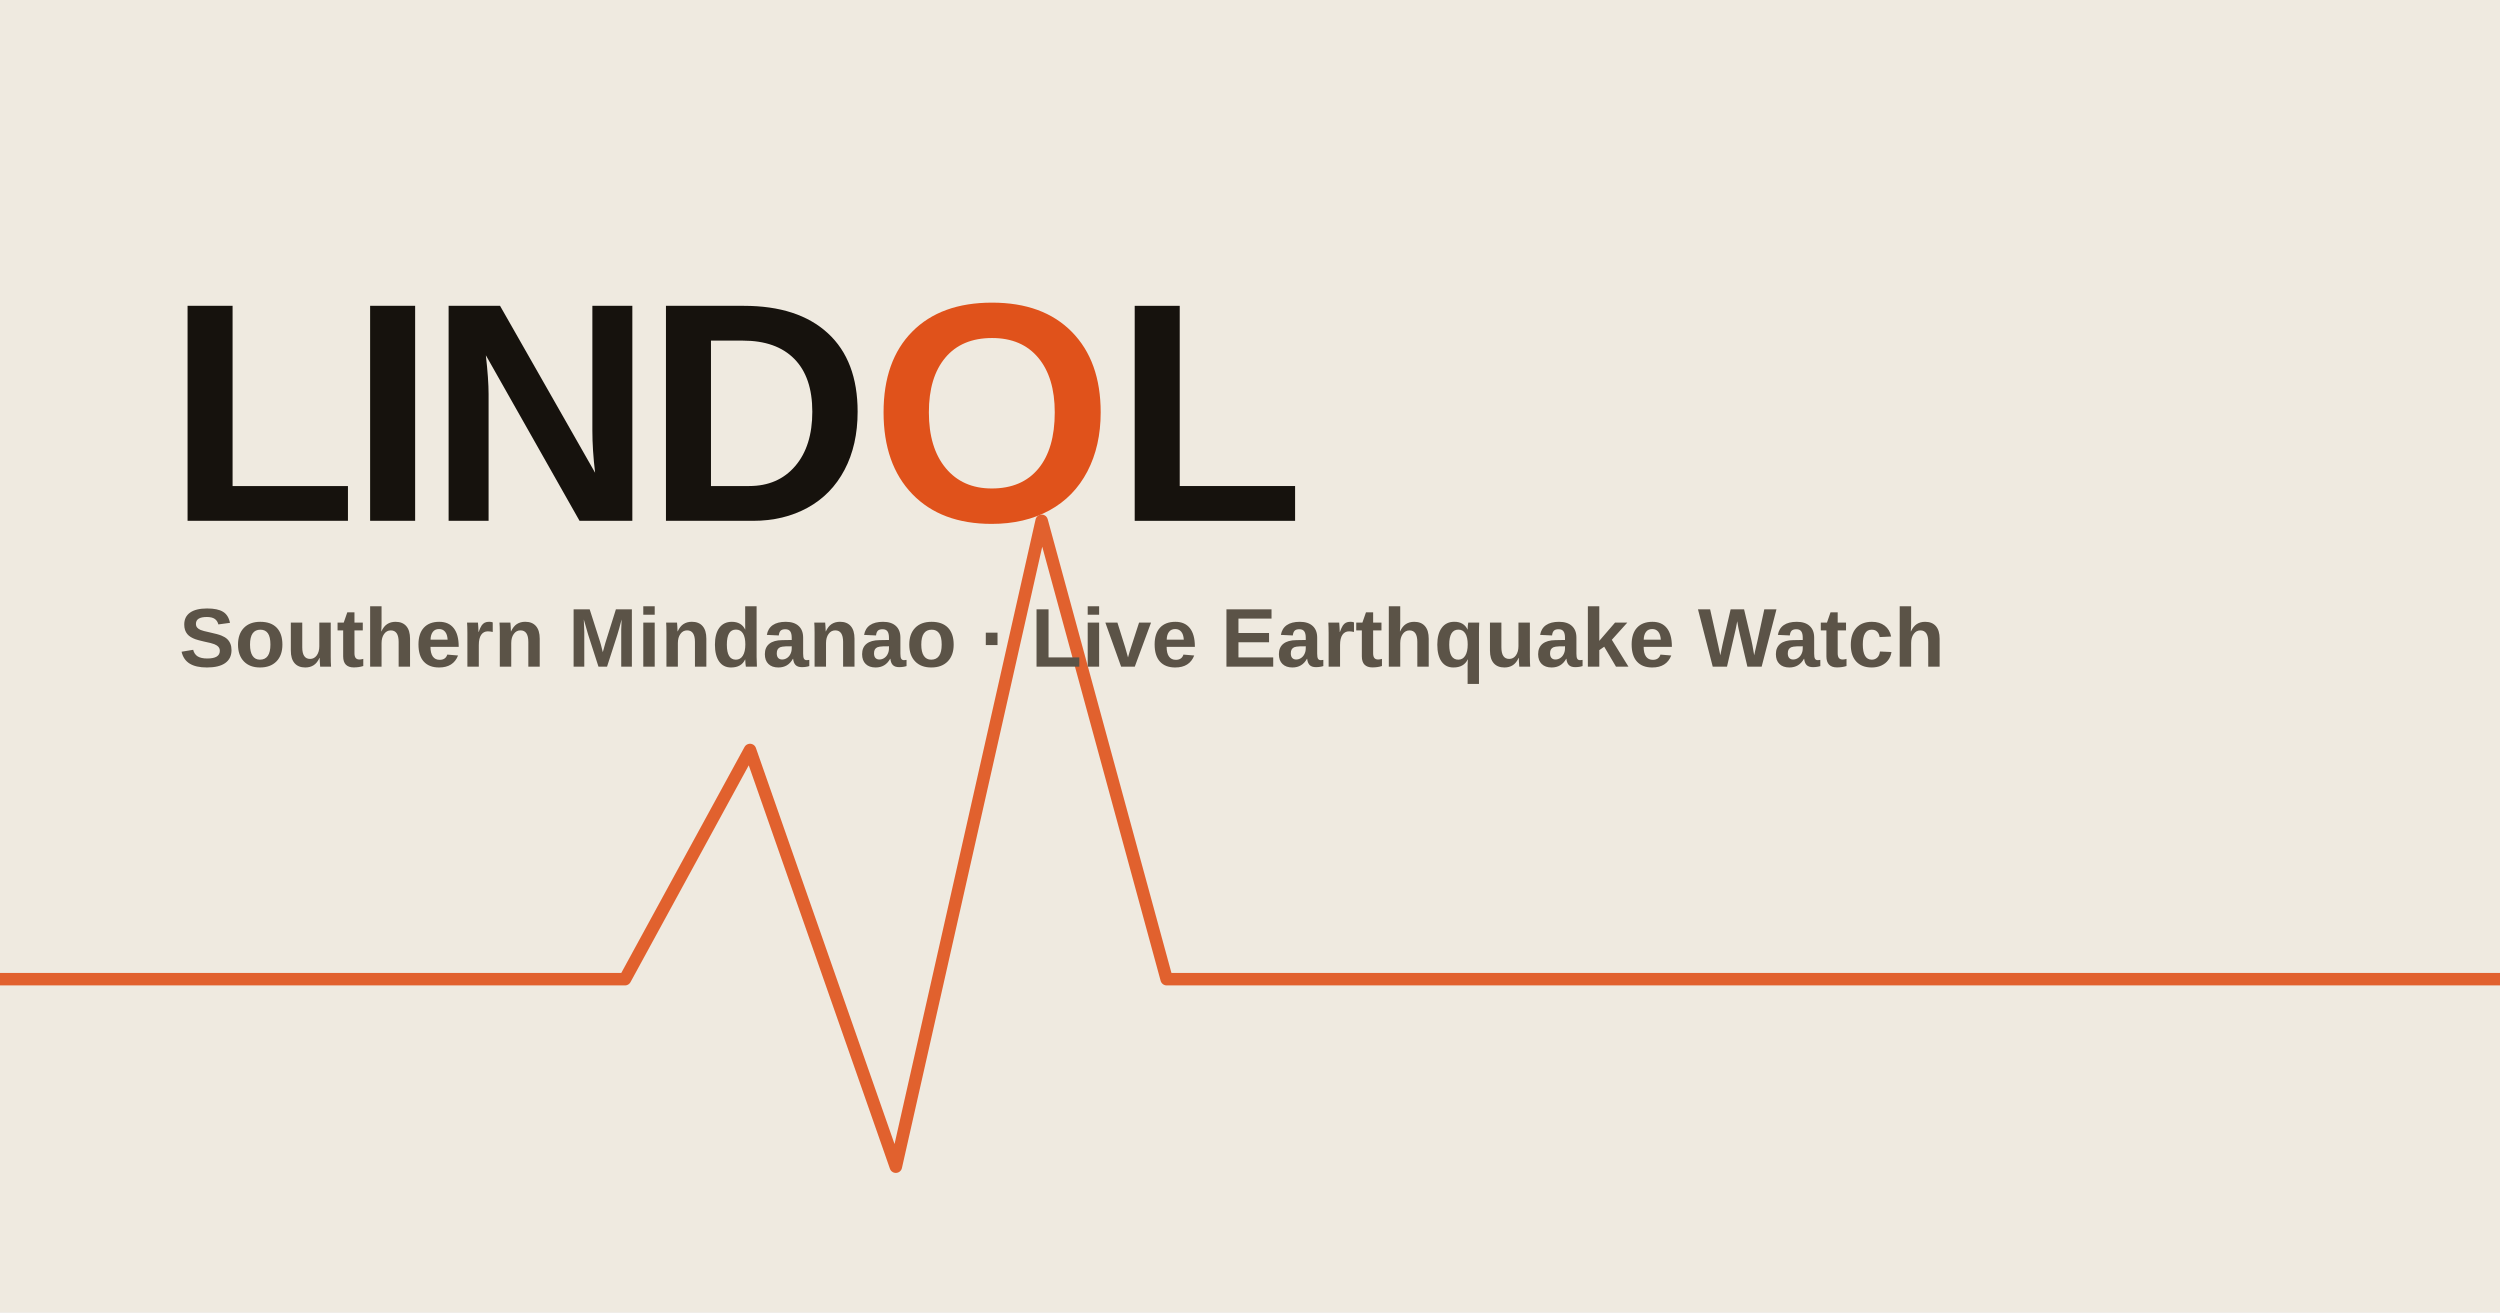
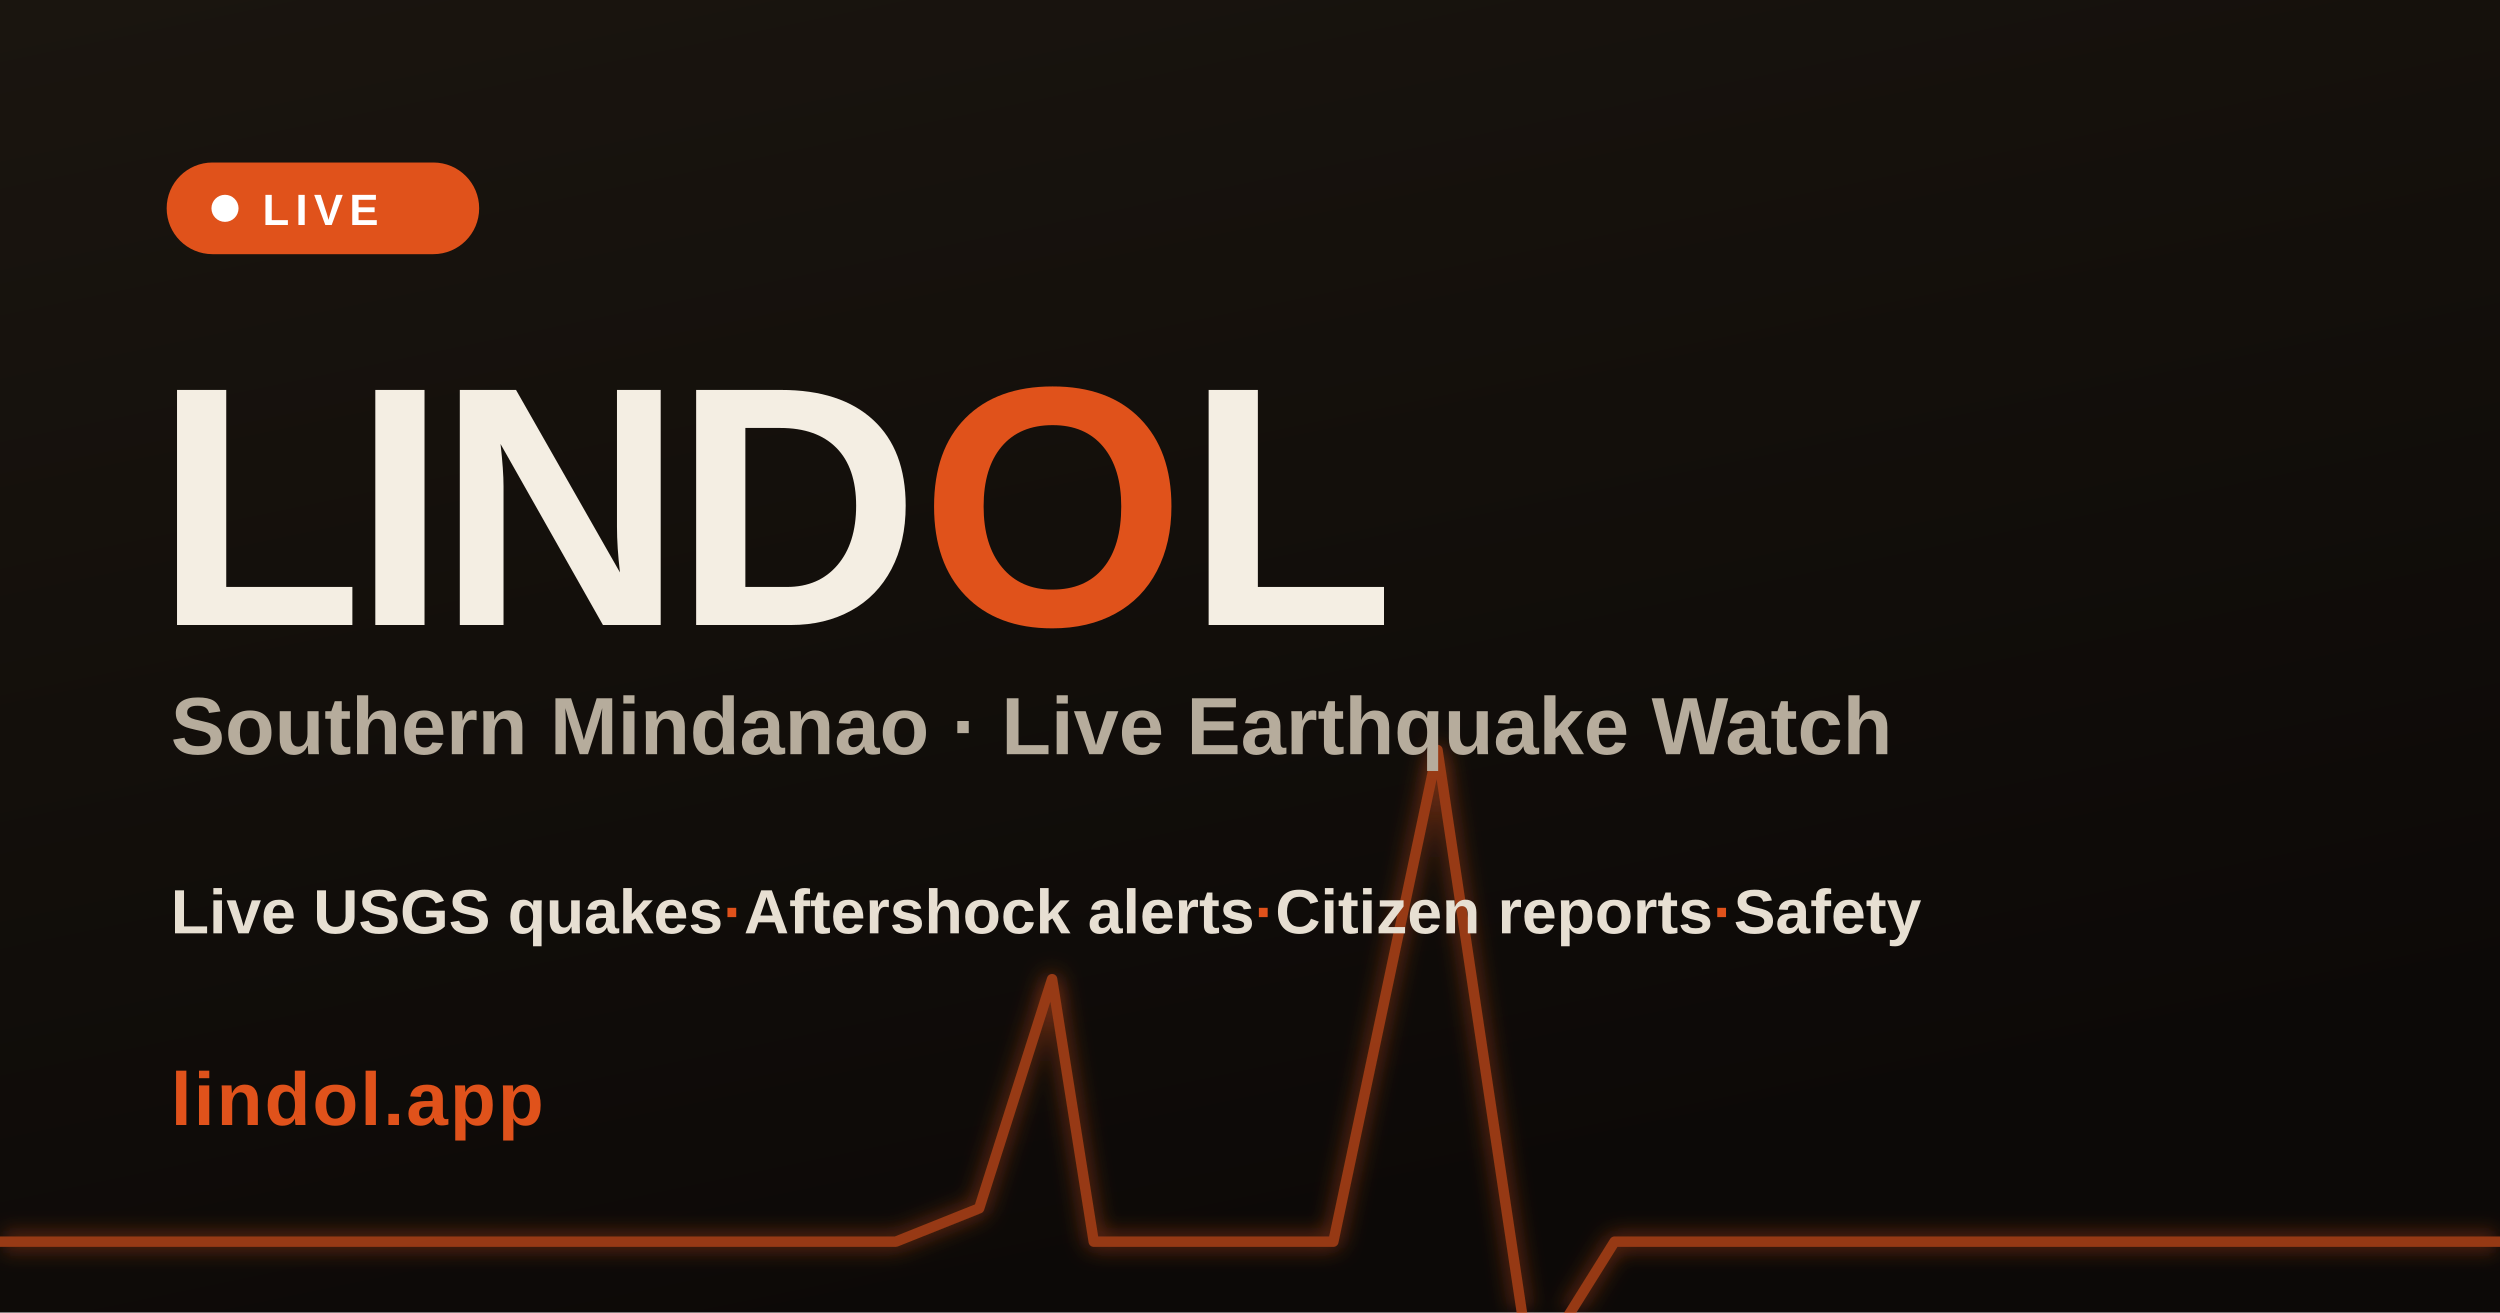
<svg xmlns="http://www.w3.org/2000/svg" width="1200" height="630" viewBox="0 0 1200 630">
-   <rect width="1200" height="630" fill="#EFEAE0" />
-   <g stroke="#E0521B" stroke-width="6" fill="none" stroke-linejoin="round" stroke-linecap="round" opacity="0.9">
-     <path d="M0 470 H300 L360 360 L430 560 L500 250 L560 470 H1200" />
+   <defs>
+     <linearGradient id="bg" x1="0" y1="0" x2="0.4" y2="1">
+       <stop offset="0" stop-color="#1A150F" />
+       <stop offset="1" stop-color="#0C0907" />
+     </linearGradient>
+     <filter id="glow" x="-10%" y="-200%" width="120%" height="500%">
+       <feGaussianBlur stdDeviation="5" result="b" />
+       <feMerge>
+         <feMergeNode in="b" />
+         <feMergeNode in="SourceGraphic" />
+       </feMerge>
+     </filter>
+   </defs>
+   <rect width="1200" height="630" fill="url(#bg)" />
+   <g filter="url(#glow)" opacity="0.65">
+     <path d="M0 596 H430 L470 580 L505 470 L525 596 L640 596 L690 360 L735 660 L775 596 H1200" stroke="#E0521B" stroke-width="5" fill="none" stroke-linejoin="round" stroke-linecap="round" />
  </g>
-   <text x="80" y="250" font-family="Sora, Arial, sans-serif" font-size="150" font-weight="800" fill="#16120D" letter-spacing="-4">LIND<tspan fill="#E0521B">O</tspan>L</text>
-   <text x="86" y="320" font-family="Sora, Arial, sans-serif" font-size="40" font-weight="600" fill="#5B5347">Southern Mindanao · Live Earthquake Watch</text>
+   <rect x="80" y="78" width="150" height="44" rx="22" fill="#E0521B" />
+   <circle cx="108" cy="100" r="6.5" fill="#fff" />
+   <text x="126" y="108" font-family="Sora, Arial, sans-serif" font-size="21" font-weight="800" fill="#fff" letter-spacing="3">LIVE</text>
+   <text x="74" y="300" font-family="Sora, Arial, sans-serif" font-size="164" font-weight="800" fill="#F4EEE3" letter-spacing="-5">LIND<tspan fill="#E0521B">O</tspan>L</text>
+   <text x="82" y="362" font-family="Sora, Arial, sans-serif" font-size="39" font-weight="600" fill="#B6AC9C">Southern Mindanao · Live Earthquake Watch</text>
+   <text x="82" y="448" font-family="Sora, Arial, sans-serif" font-size="30" font-weight="600" fill="#E7DFD2">Live USGS quakes<tspan fill="#E0521B" font-weight="800">  ·  </tspan>Aftershock alerts<tspan fill="#E0521B" font-weight="800">  ·  </tspan>Citizen reports<tspan fill="#E0521B" font-weight="800">  ·  </tspan>Safety</text>
+   <text x="82" y="540" font-family="Sora, Arial, sans-serif" font-size="36" font-weight="800" fill="#E0521B" letter-spacing="1">lindol.app</text>
</svg>
